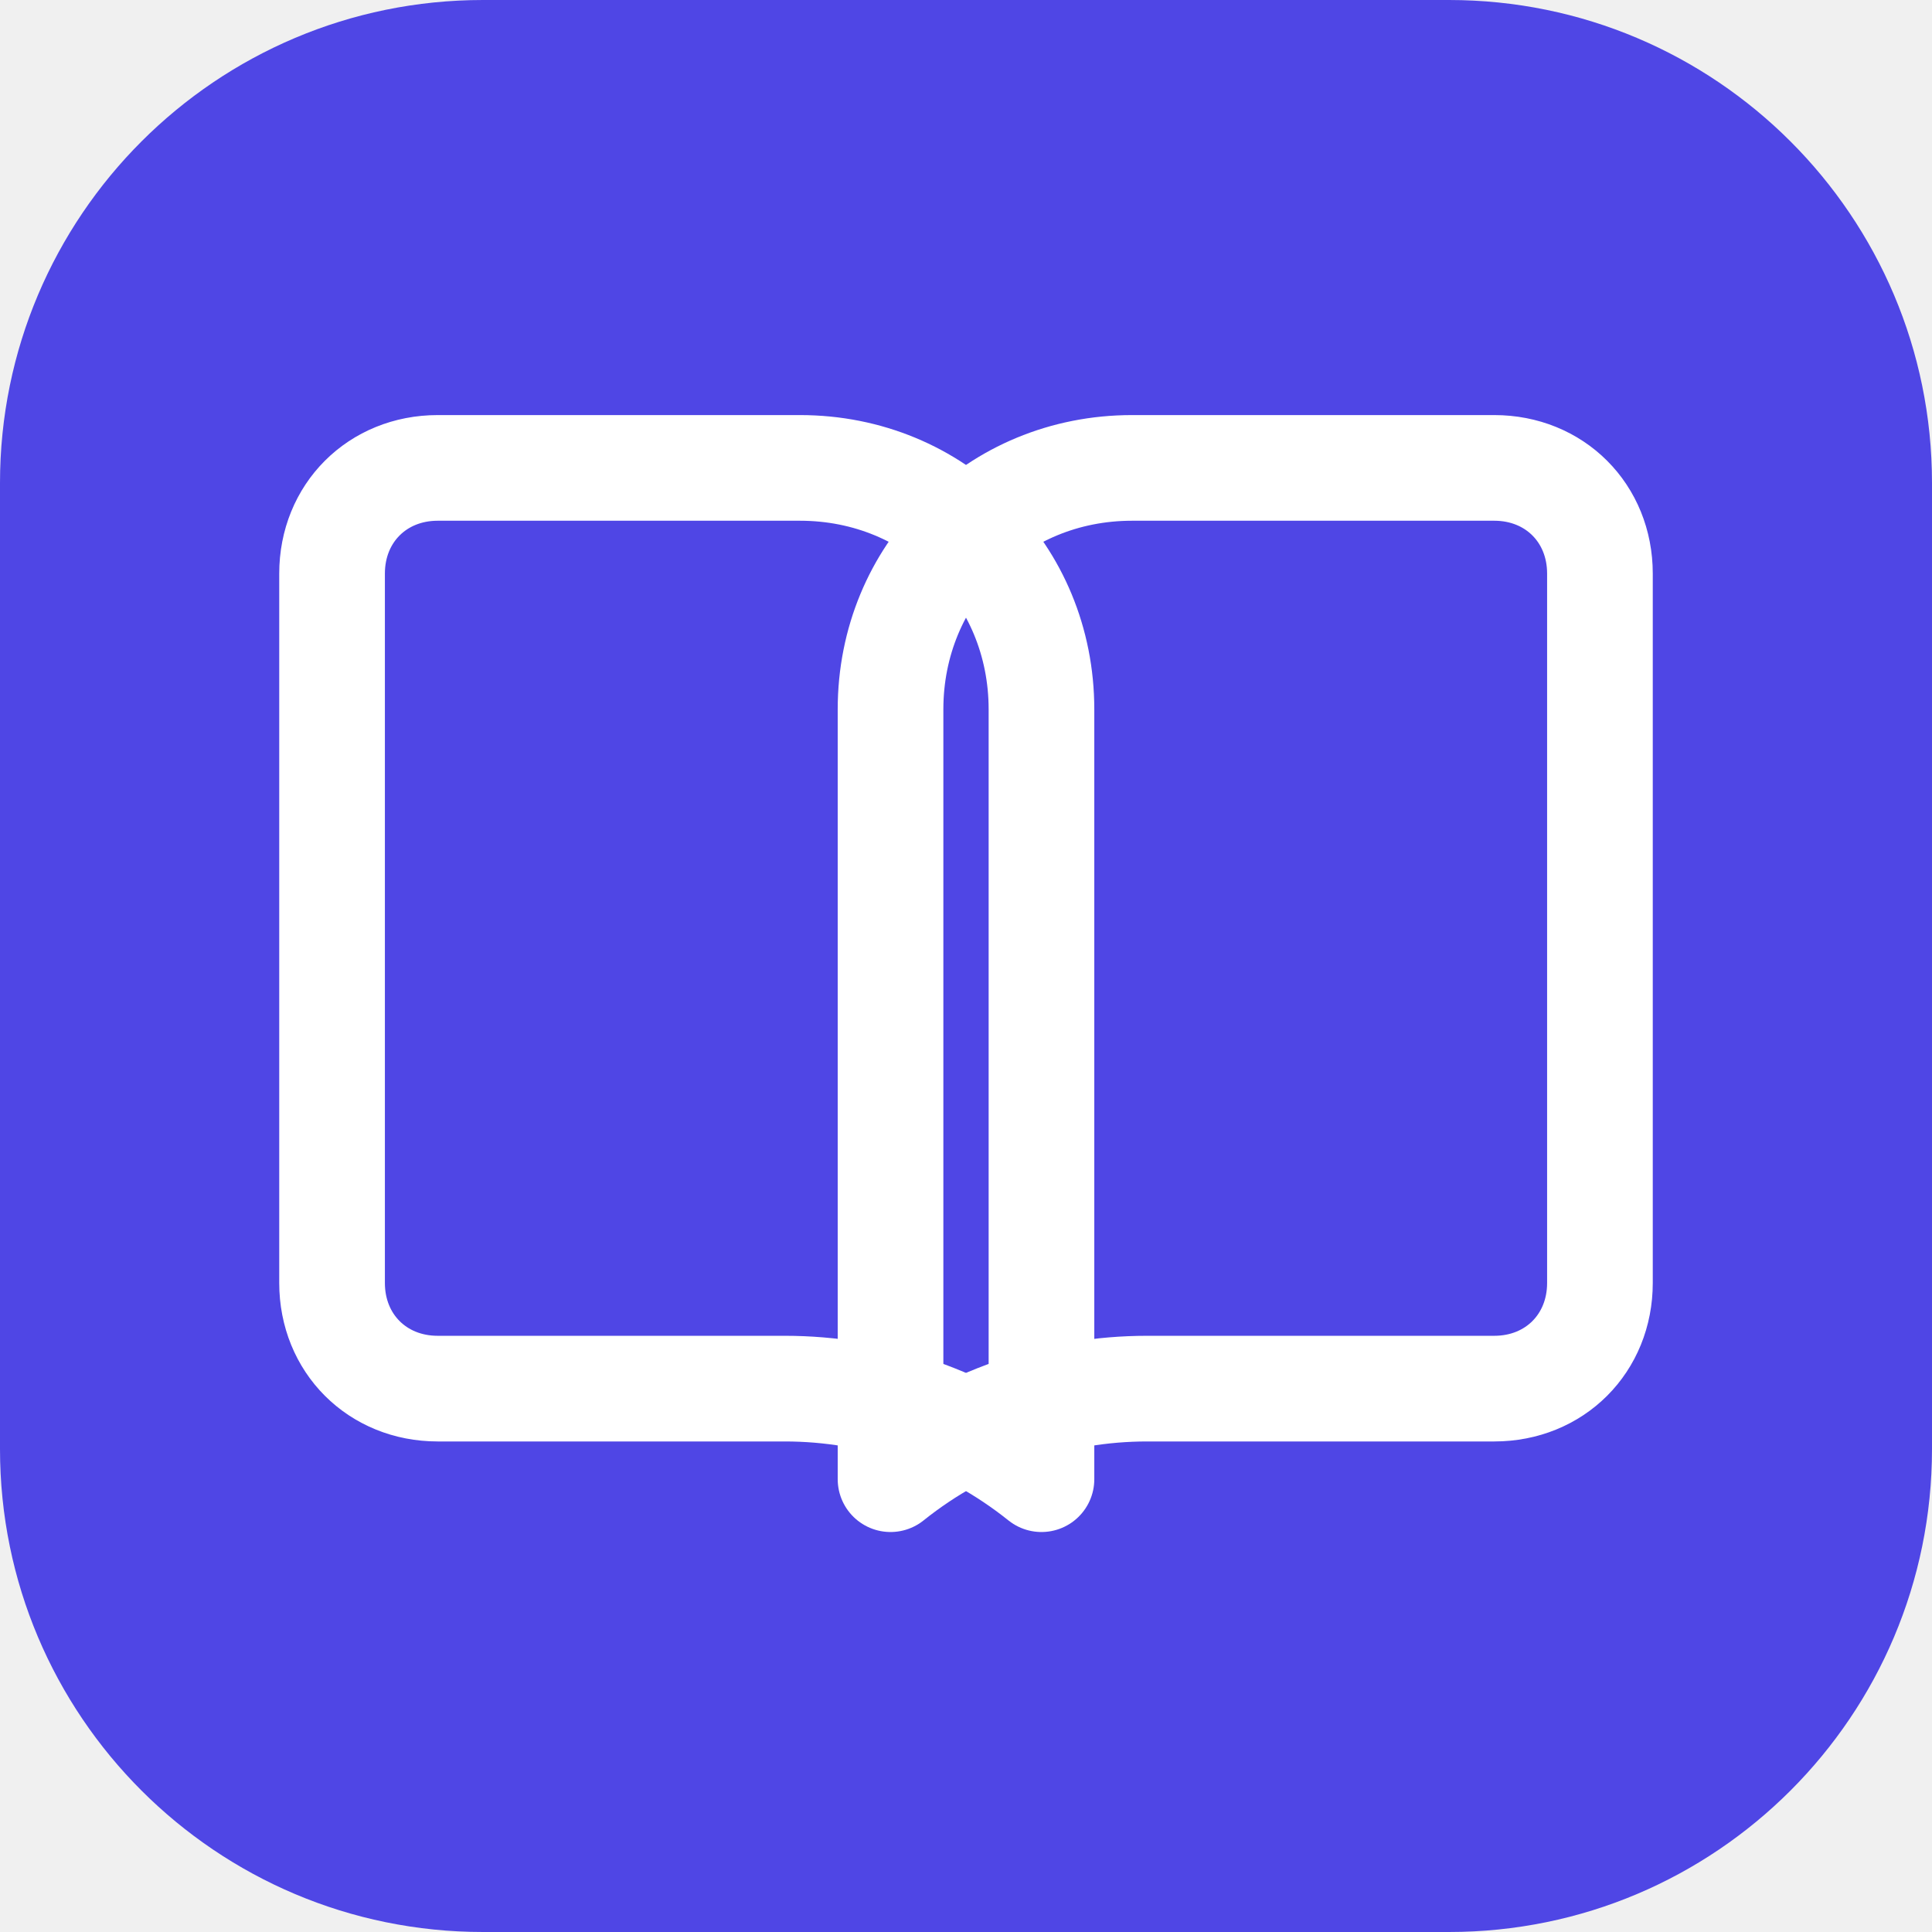
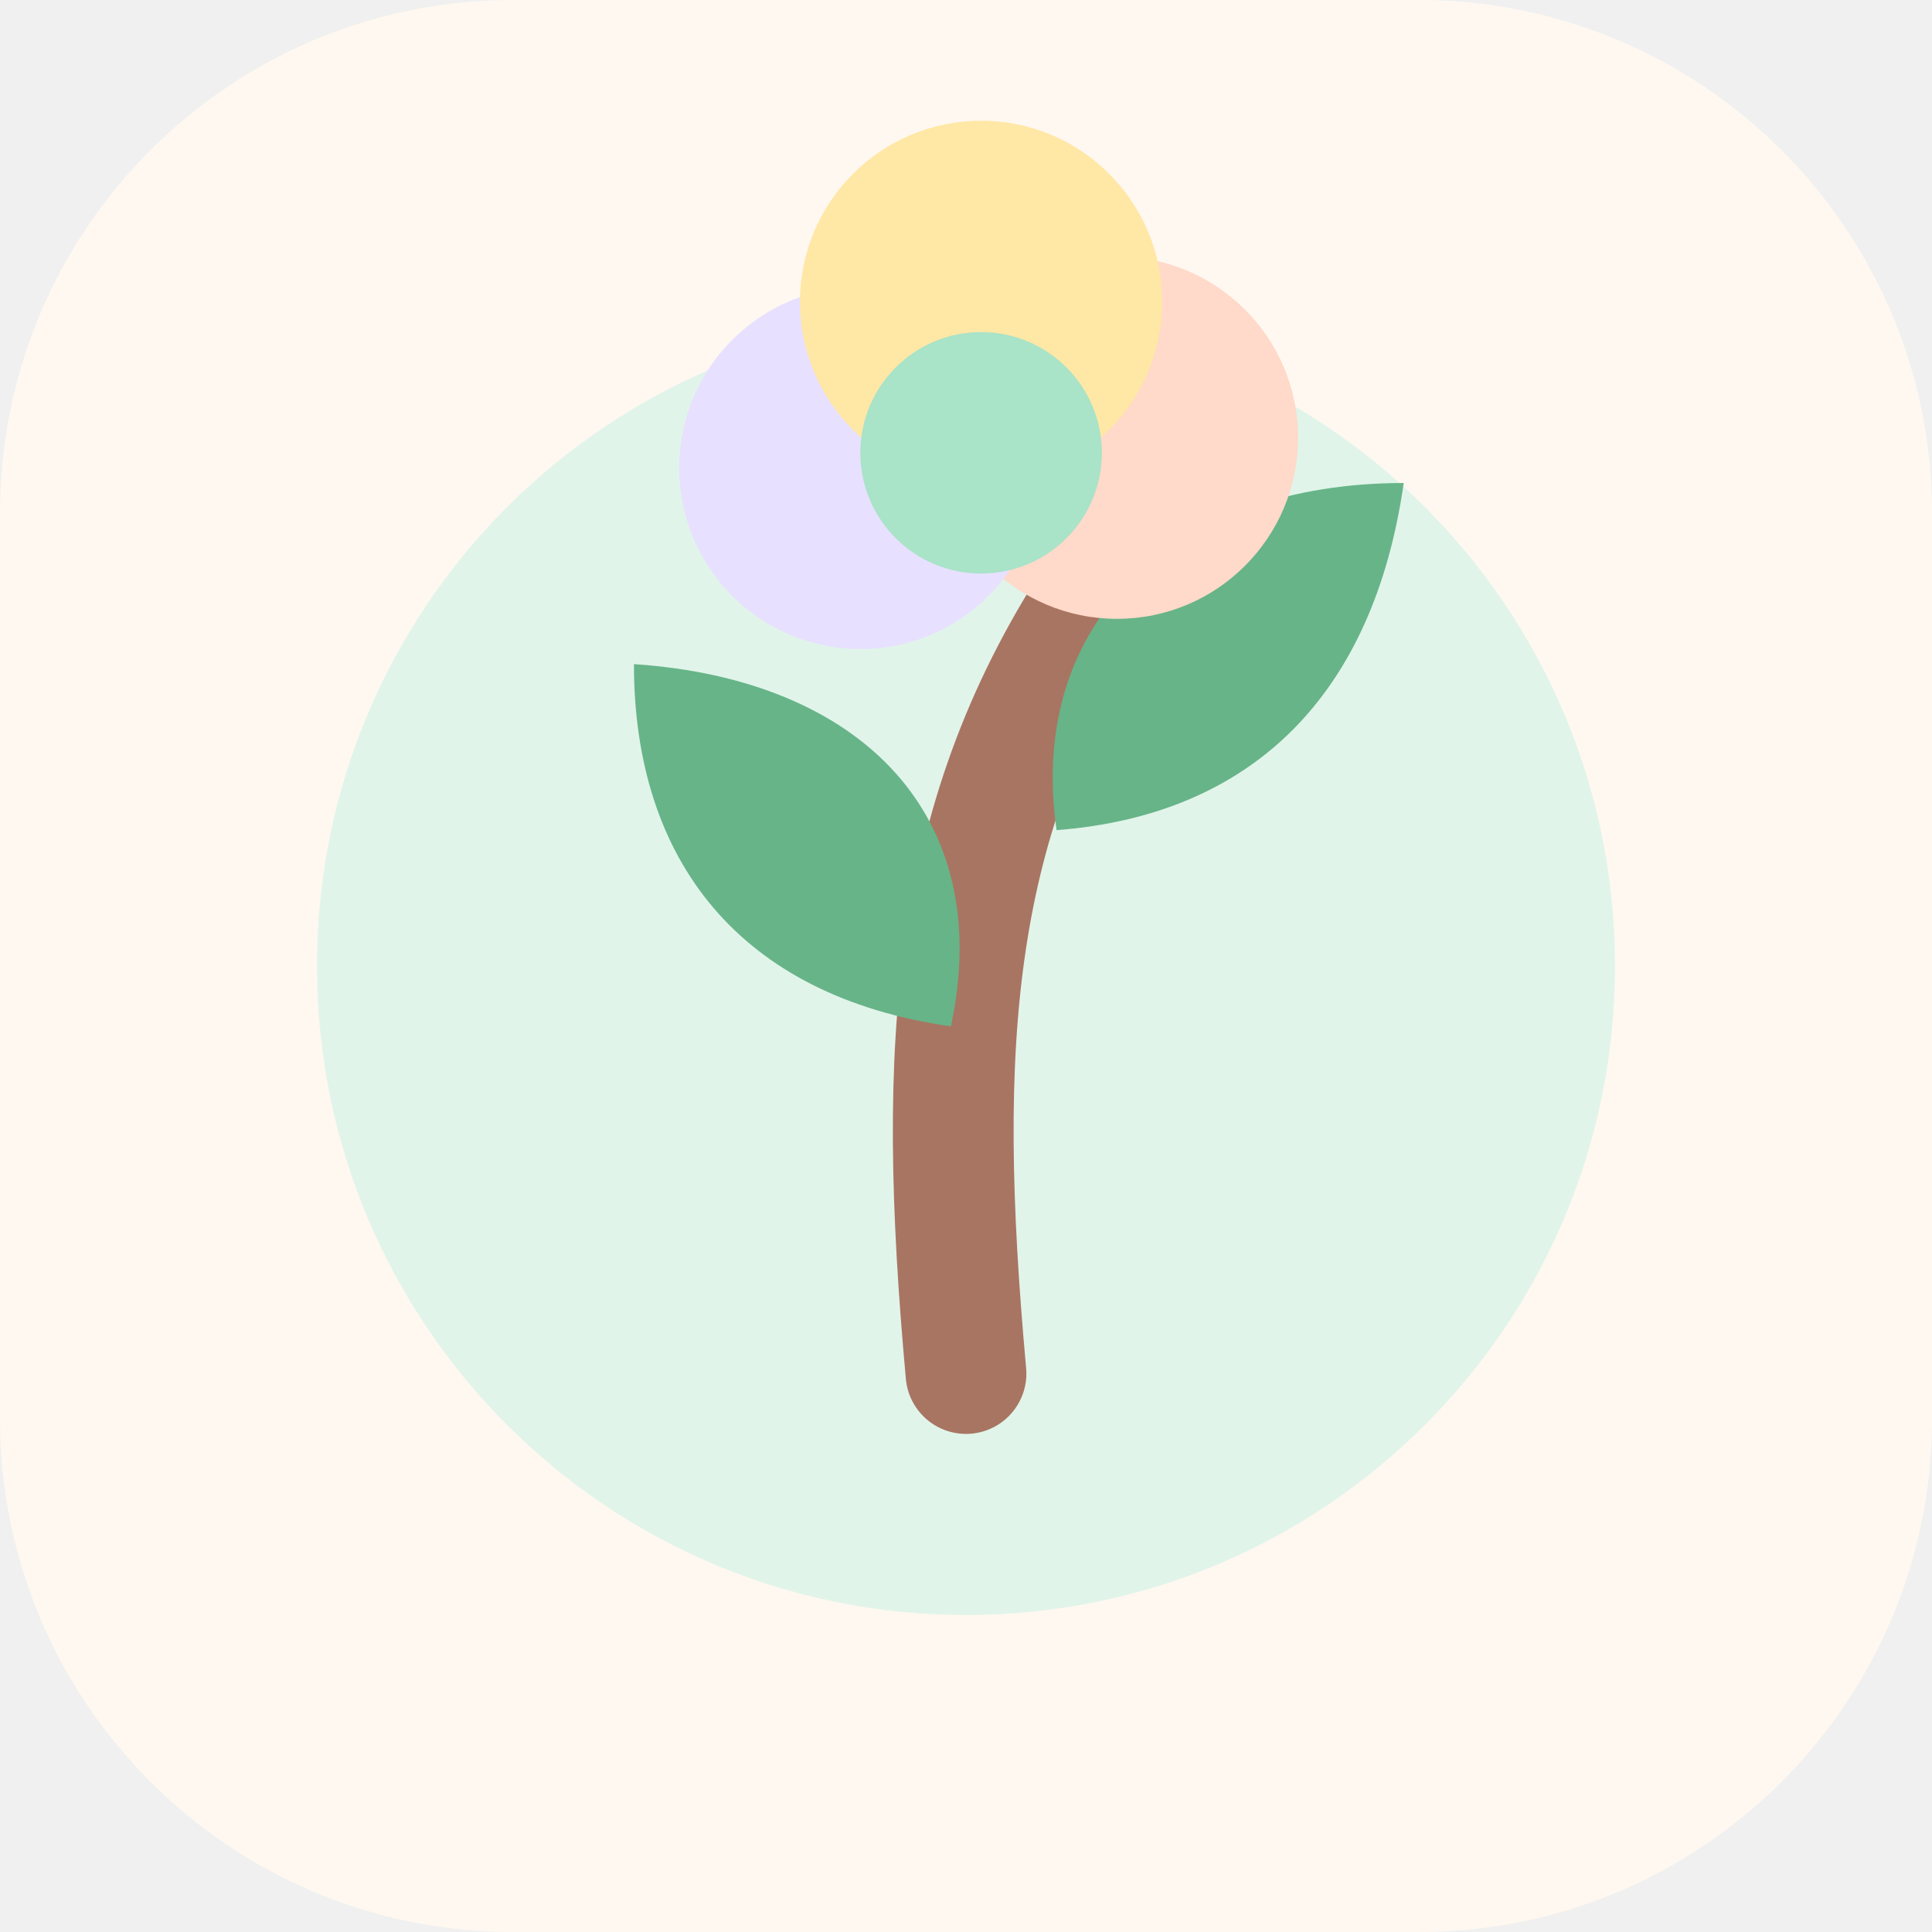
<svg xmlns="http://www.w3.org/2000/svg" viewBox="0 0 128 128">
-   <rect width="128" height="128" rx="32" fill="#4f46e5" />
-   <path d="M29 31h24c9 0 16 7 16 16v51c-5-4-11-6-17-6H29c-4 0-7-3-7-7V38c0-4 3-7 7-7Z" fill="none" stroke="#fff" stroke-linejoin="round" stroke-width="7" />
-   <path d="M99 31H75c-9 0-16 7-16 16v51c5-4 11-6 17-6h23c4 0 7-3 7-7V38c0-4-3-7-7-7Z" fill="none" stroke="#fff" stroke-linejoin="round" stroke-width="7" />
-   <path d="M59 47v47" fill="none" stroke="#fff" stroke-linecap="round" stroke-width="5" />
+   <rect width="128" height="128" rx="34" fill="#fff8f0" />
+   <circle cx="64" cy="64" r="43" fill="#e1f4ea" />
+   <path d="M64 91c-2-22-1-37 9-52" fill="none" stroke="#a87562" stroke-linecap="round" stroke-width="8" />
+   <path d="M70 55c-2-14 8-23 23-23-2 14-10 22-23 23ZM63 68C49 66 42 57 42 44c15 1 24 10 21 24Z" fill="#67b488" />
+   <circle cx="74" cy="29" r="12" fill="#ffd9c9" />
+   <circle cx="57" cy="31" r="12" fill="#e8e0ff" />
+   <circle cx="65" cy="20" r="12" fill="#ffe7a6" />
+   <circle cx="65" cy="30" r="8" fill="#a9e3c8" />
</svg>
